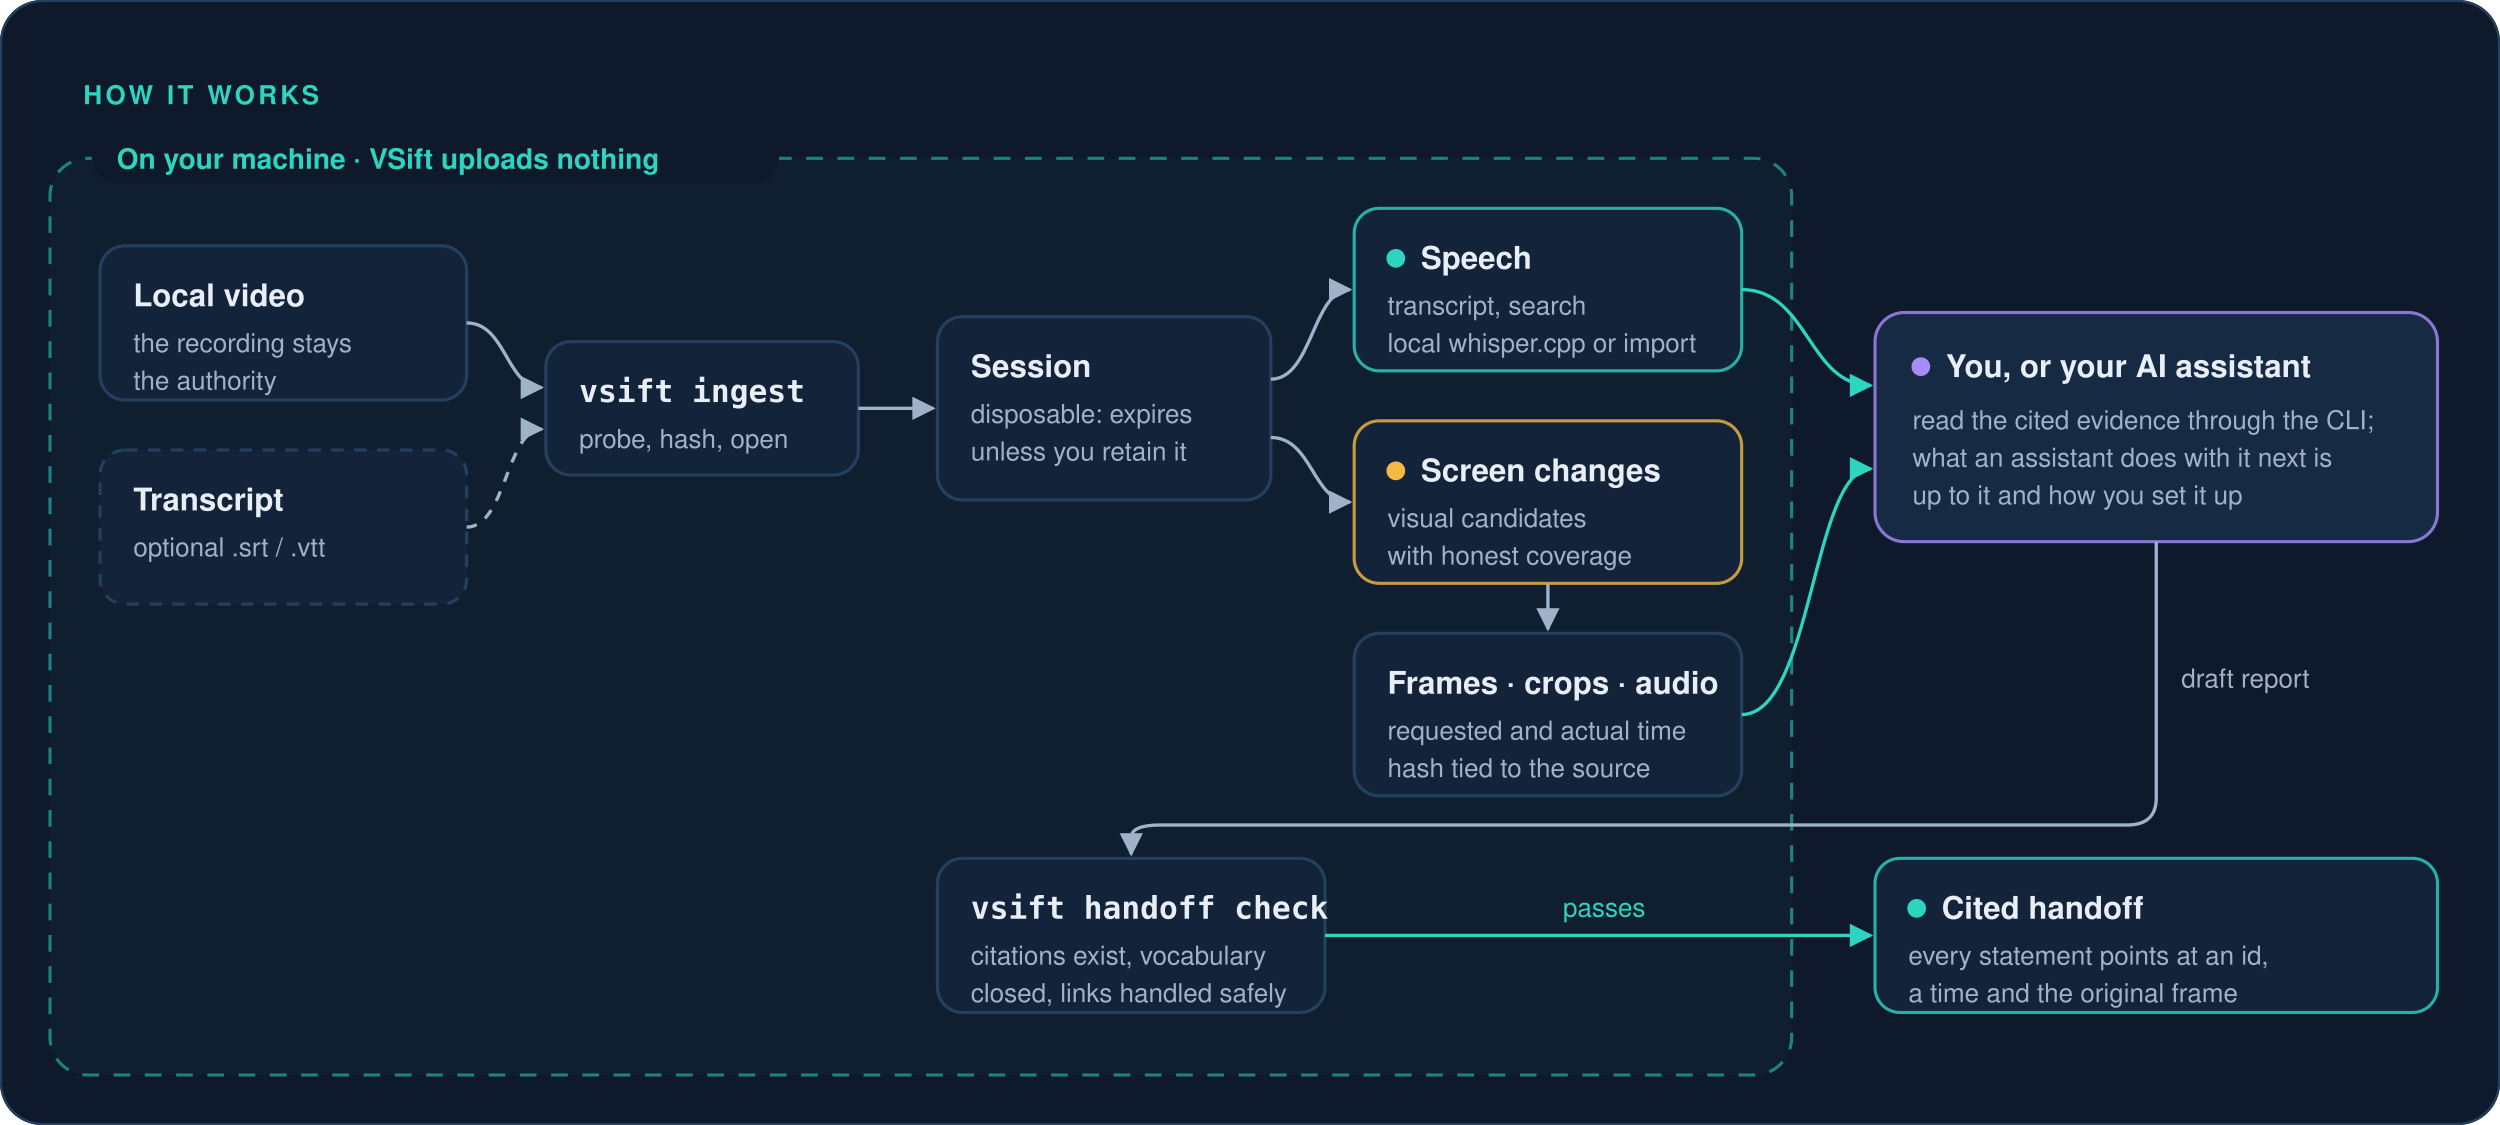
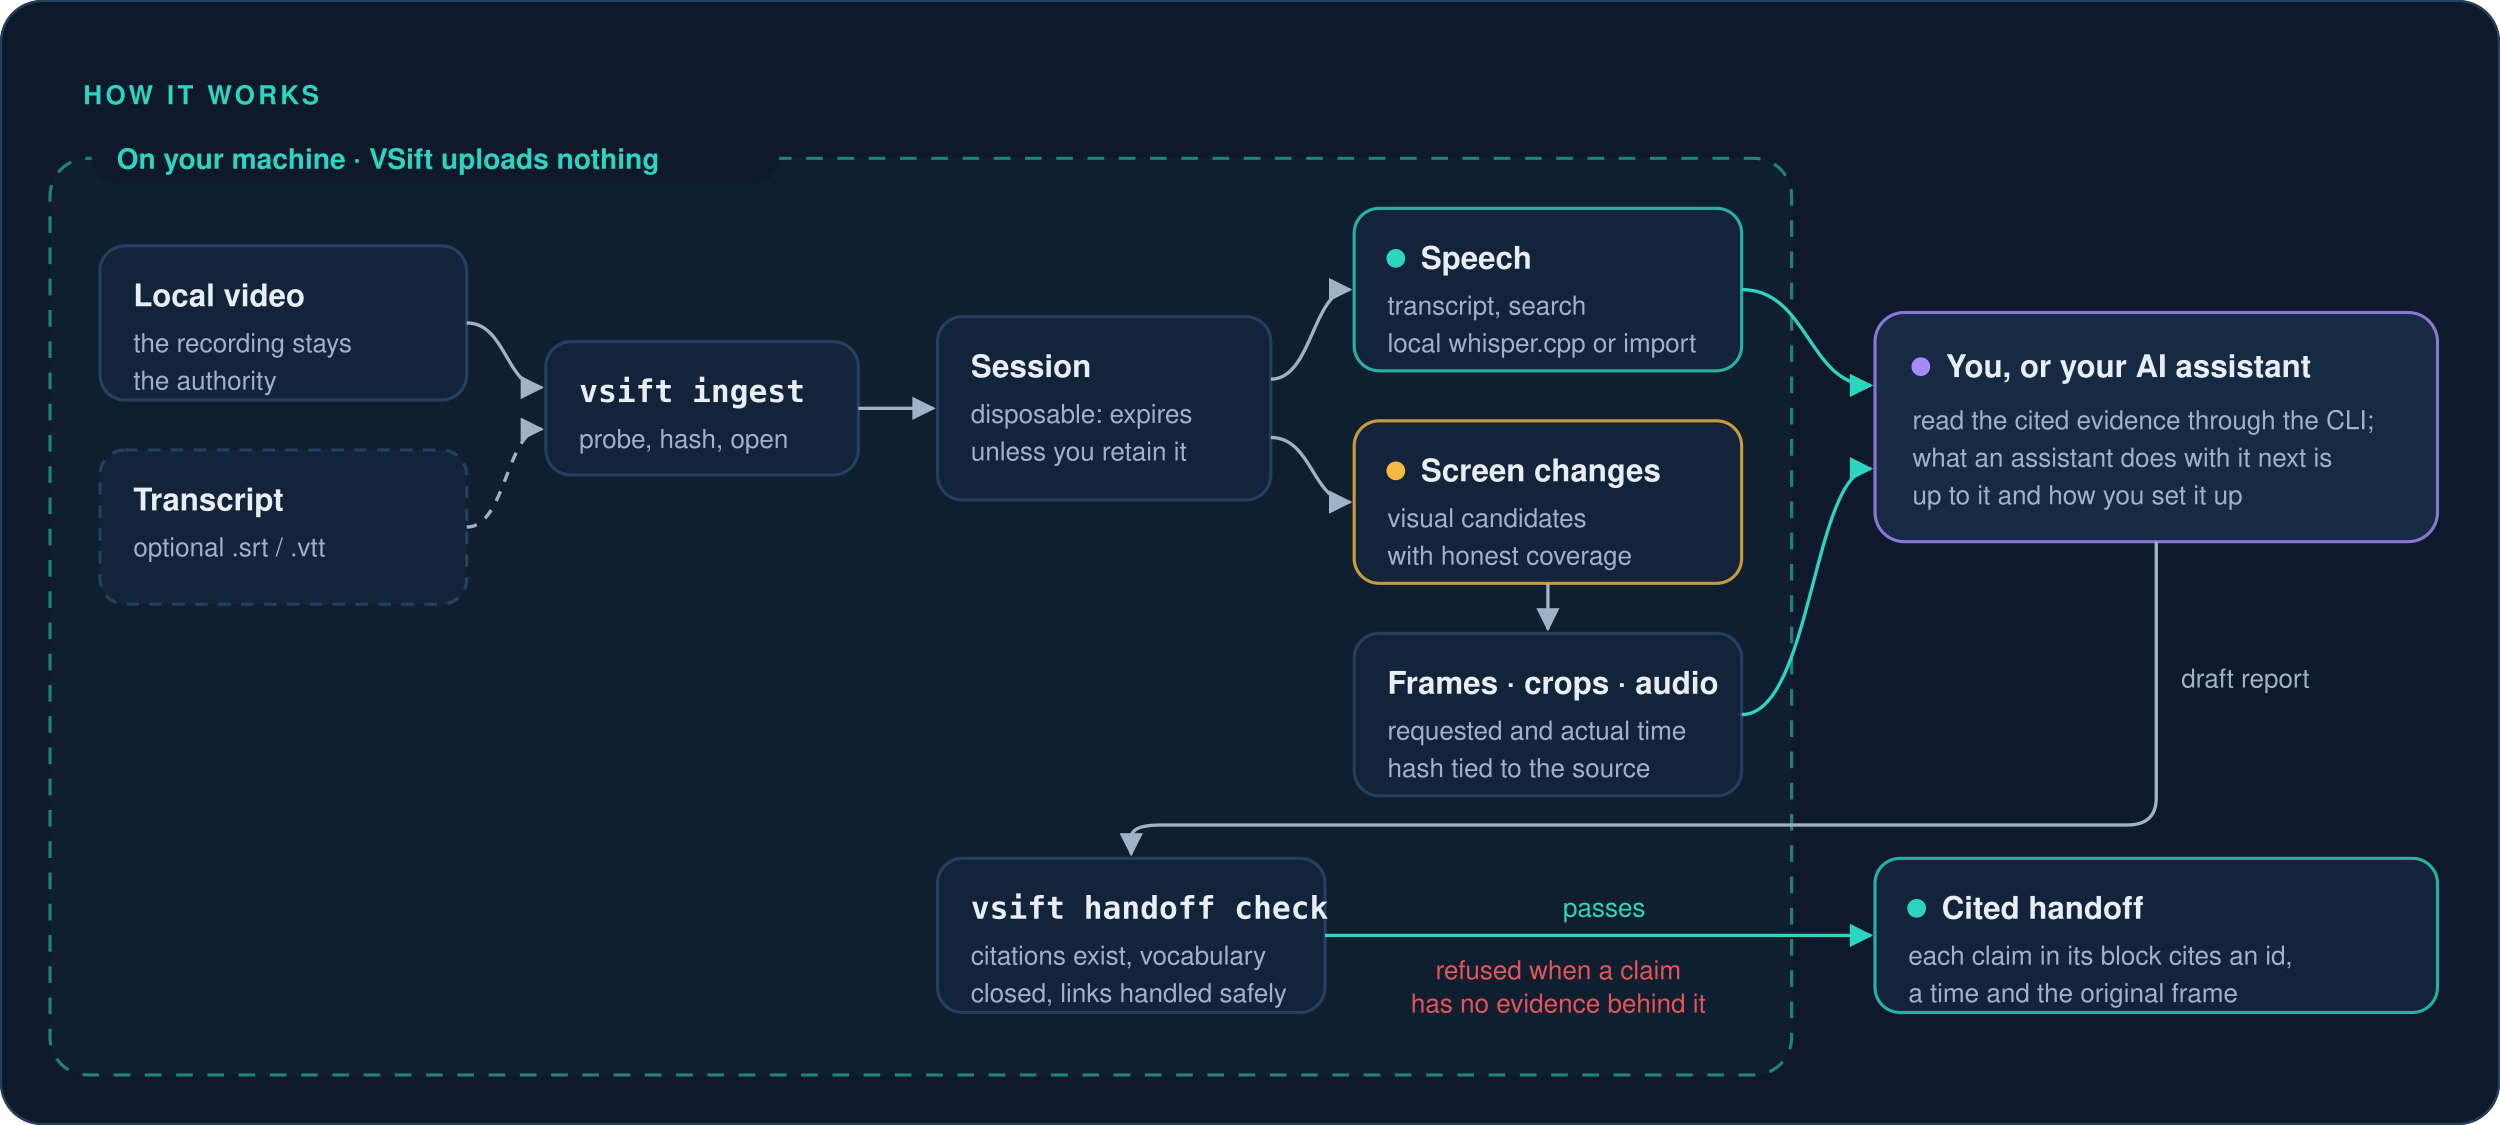
<svg xmlns="http://www.w3.org/2000/svg" width="1200" height="540" viewBox="0 0 1200 540" role="img" aria-labelledby="title desc" xml:space="preserve">
  <style>
.s{font-family:-apple-system, BlinkMacSystemFont, 'Segoe UI', Helvetica, Arial, sans-serif} .m{font-family:ui-monospace, SFMono-Regular, Menlo, Consolas, monospace}
.t{fill:#e8eef6} .mu{fill:#9fb2c8} .di{fill:#62799a}
text{white-space:pre} .b{font-weight:600} .bb{font-weight:700}
</style>
  <rect width="1200" height="540" rx="20" fill="#0e1a2b" />
  <rect x="0.5" y="0.5" width="1199" height="539" rx="20" fill="none" stroke="#25405f" />
  <defs>
    <marker id="ah" viewBox="0 0 10 10" refX="9" refY="5" markerWidth="7" markerHeight="7" orient="auto-start-reverse">
      <path d="M0,0 L10,5 L0,10 z" fill="#9fb2c8" />
    </marker>
    <marker id="aht" viewBox="0 0 10 10" refX="9" refY="5" markerWidth="7" markerHeight="7" orient="auto-start-reverse">
      <path d="M0,0 L10,5 L0,10 z" fill="#2dd4bf" />
    </marker>
  </defs>
  <text x="40" y="50" font-size="12.5" class="s b" text-anchor="start" fill="#2dd4bf" letter-spacing="1.6">HOW IT WORKS</text>
  <rect x="24" y="76" width="836" height="440" rx="18" fill="#2dd4bf" fill-opacity="0.03" stroke="#2dd4bf" stroke-opacity="0.55" stroke-width="1.5" stroke-dasharray="8 7" />
  <rect x="44" y="64" width="330" height="24" rx="12" fill="#0e1a2b" />
  <text x="56" y="81" font-size="13.5" class="s b" text-anchor="start" fill="#2dd4bf">On your machine · VSift uploads nothing</text>
  <rect x="48" y="118" width="176" height="74" rx="12" fill="#13233a" stroke="#25405f" stroke-opacity="1" stroke-width="1.5" />
  <text x="64" y="147" font-size="15" class="s t b" text-anchor="start">Local video</text>
  <text x="64" y="169" font-size="12.5" class="s mu" text-anchor="start">the recording stays</text>
  <text x="64" y="187" font-size="12.5" class="s mu" text-anchor="start">the authority</text>
  <rect x="48" y="216" width="176" height="74" rx="12" fill="#13233a" stroke="#25405f" stroke-opacity="1" stroke-width="1.5" stroke-dasharray="6 5" />
  <text x="64" y="245" font-size="15" class="s t b" text-anchor="start">Transcript</text>
  <text x="64" y="267" font-size="12.5" class="s mu" text-anchor="start">optional .srt / .vtt</text>
  <rect x="262" y="164" width="150" height="64" rx="12" fill="#13233a" stroke="#25405f" stroke-opacity="1" stroke-width="1.5" />
  <text x="278" y="193" font-size="15" class="m t b" text-anchor="start">vsift ingest</text>
  <text x="278" y="215" font-size="12.5" class="s mu" text-anchor="start">probe, hash, open</text>
  <rect x="450" y="152" width="160" height="88" rx="12" fill="#13233a" stroke="#25405f" stroke-opacity="1" stroke-width="1.5" />
  <text x="466" y="181" font-size="15" class="s t b" text-anchor="start">Session</text>
  <text x="466" y="203" font-size="12.5" class="s mu" text-anchor="start">disposable: expires</text>
  <text x="466" y="221" font-size="12.5" class="s mu" text-anchor="start">unless you retain it</text>
  <rect x="650" y="100" width="186" height="78" rx="12" fill="#13233a" stroke="#2dd4bf" stroke-opacity="0.8" stroke-width="1.5" />
  <circle cx="670" cy="124" r="4.5" fill="#2dd4bf" />
  <text x="682" y="129" font-size="15" class="s t b" text-anchor="start">Speech</text>
  <text x="666" y="151" font-size="12.5" class="s mu" text-anchor="start">transcript, search</text>
  <text x="666" y="169" font-size="12.5" class="s mu" text-anchor="start">local whisper.cpp or import</text>
  <rect x="650" y="202" width="186" height="78" rx="12" fill="#13233a" stroke="#f5b942" stroke-opacity="0.8" stroke-width="1.5" />
  <circle cx="670" cy="226" r="4.5" fill="#f5b942" />
  <text x="682" y="231" font-size="15" class="s t b" text-anchor="start">Screen changes</text>
  <text x="666" y="253" font-size="12.5" class="s mu" text-anchor="start">visual candidates</text>
  <text x="666" y="271" font-size="12.5" class="s mu" text-anchor="start">with honest coverage</text>
  <rect x="650" y="304" width="186" height="78" rx="12" fill="#13233a" stroke="#25405f" stroke-opacity="1" stroke-width="1.5" />
  <text x="666" y="333" font-size="15" class="s t b" text-anchor="start">Frames · crops · audio</text>
  <text x="666" y="355" font-size="12.5" class="s mu" text-anchor="start">requested and actual time</text>
  <text x="666" y="373" font-size="12.5" class="s mu" text-anchor="start">hash tied to the source</text>
  <rect x="450" y="412" width="186" height="74" rx="12" fill="#13233a" stroke="#25405f" stroke-opacity="1" stroke-width="1.5" />
  <text x="466" y="441" font-size="15" class="m t b" text-anchor="start">vsift handoff check</text>
  <text x="466" y="463" font-size="12.5" class="s mu" text-anchor="start">citations exist, vocabulary</text>
  <text x="466" y="481" font-size="12.5" class="s mu" text-anchor="start">closed, links handled safely</text>
  <rect x="900" y="150" width="270" height="110" rx="14" fill="#172a44" stroke="#a78bfa" stroke-opacity="0.8" stroke-width="1.5" />
  <circle cx="922" cy="176" r="4.5" fill="#a78bfa" />
  <text x="934" y="181" font-size="15" class="s t b" text-anchor="start">You, or your AI assistant</text>
  <text x="918" y="206" font-size="12.5" class="s mu" text-anchor="start">read the cited evidence through the CLI;</text>
  <text x="918" y="224" font-size="12.5" class="s mu" text-anchor="start">what an assistant does with it next is</text>
  <text x="918" y="242" font-size="12.5" class="s mu" text-anchor="start">up to it and how you set it up</text>
  <rect x="900" y="412" width="270" height="74" rx="12" fill="#13233a" stroke="#2dd4bf" stroke-opacity="0.8" stroke-width="1.5" />
  <circle cx="920" cy="436" r="4.5" fill="#2dd4bf" />
  <text x="932" y="441" font-size="15" class="s t b" text-anchor="start">Cited handoff</text>
-   <text x="916" y="463" font-size="12.5" class="s mu" text-anchor="start">every statement points at an id,</text>
+   <text x="916" y="463" font-size="12.5" class="s mu" text-anchor="start">each claim in its block cites an id,</text>
  <text x="916" y="481" font-size="12.5" class="s mu" text-anchor="start">a time and the original frame</text>
  <path d="M224 155 C243 155 243 186 260 186" fill="none" stroke="#9fb2c8" stroke-width="1.6" marker-end="url(#ah)" />
  <path d="M224 253 C243 253 243 206 260 206" fill="none" stroke="#9fb2c8" stroke-width="1.6" stroke-dasharray="5 5" marker-end="url(#ah)" />
  <path d="M412 196 H448" fill="none" stroke="#9fb2c8" stroke-width="1.6" marker-end="url(#ah)" />
  <path d="M610 182 C630 182 630 139 648 139" fill="none" stroke="#9fb2c8" stroke-width="1.6" marker-end="url(#ah)" />
  <path d="M610 210 C630 210 630 241 648 241" fill="none" stroke="#9fb2c8" stroke-width="1.6" marker-end="url(#ah)" />
  <path d="M743 280 V302" fill="none" stroke="#9fb2c8" stroke-width="1.6" marker-end="url(#ah)" />
  <path d="M836 139 C868 139 868 185 898 185" fill="none" stroke="#2dd4bf" stroke-width="1.6" marker-end="url(#aht)" />
  <path d="M836 343 C870 343 870 225 898 225" fill="none" stroke="#2dd4bf" stroke-width="1.6" marker-end="url(#aht)" />
  <path d="M1035 260 V383 Q1035 396 1021 396 H557 Q543 396 543 402 V410" fill="none" stroke="#9fb2c8" stroke-width="1.6" marker-end="url(#ah)" />
  <text x="1047" y="330" font-size="12.5" class="s mu" text-anchor="start">draft report</text>
  <path d="M636 449 H898" fill="none" stroke="#2dd4bf" stroke-width="1.6" marker-end="url(#aht)" />
  <text x="770" y="440" font-size="12.5" class="s" text-anchor="middle" fill="#2dd4bf">passes</text>
+   <text x="748" y="470" font-size="12.5" class="s" text-anchor="middle" fill="#e5535a">refused when a claim</text>
+   <text x="748" y="486" font-size="12.5" class="s" text-anchor="middle" fill="#e5535a">has no evidence behind it</text>
</svg>
